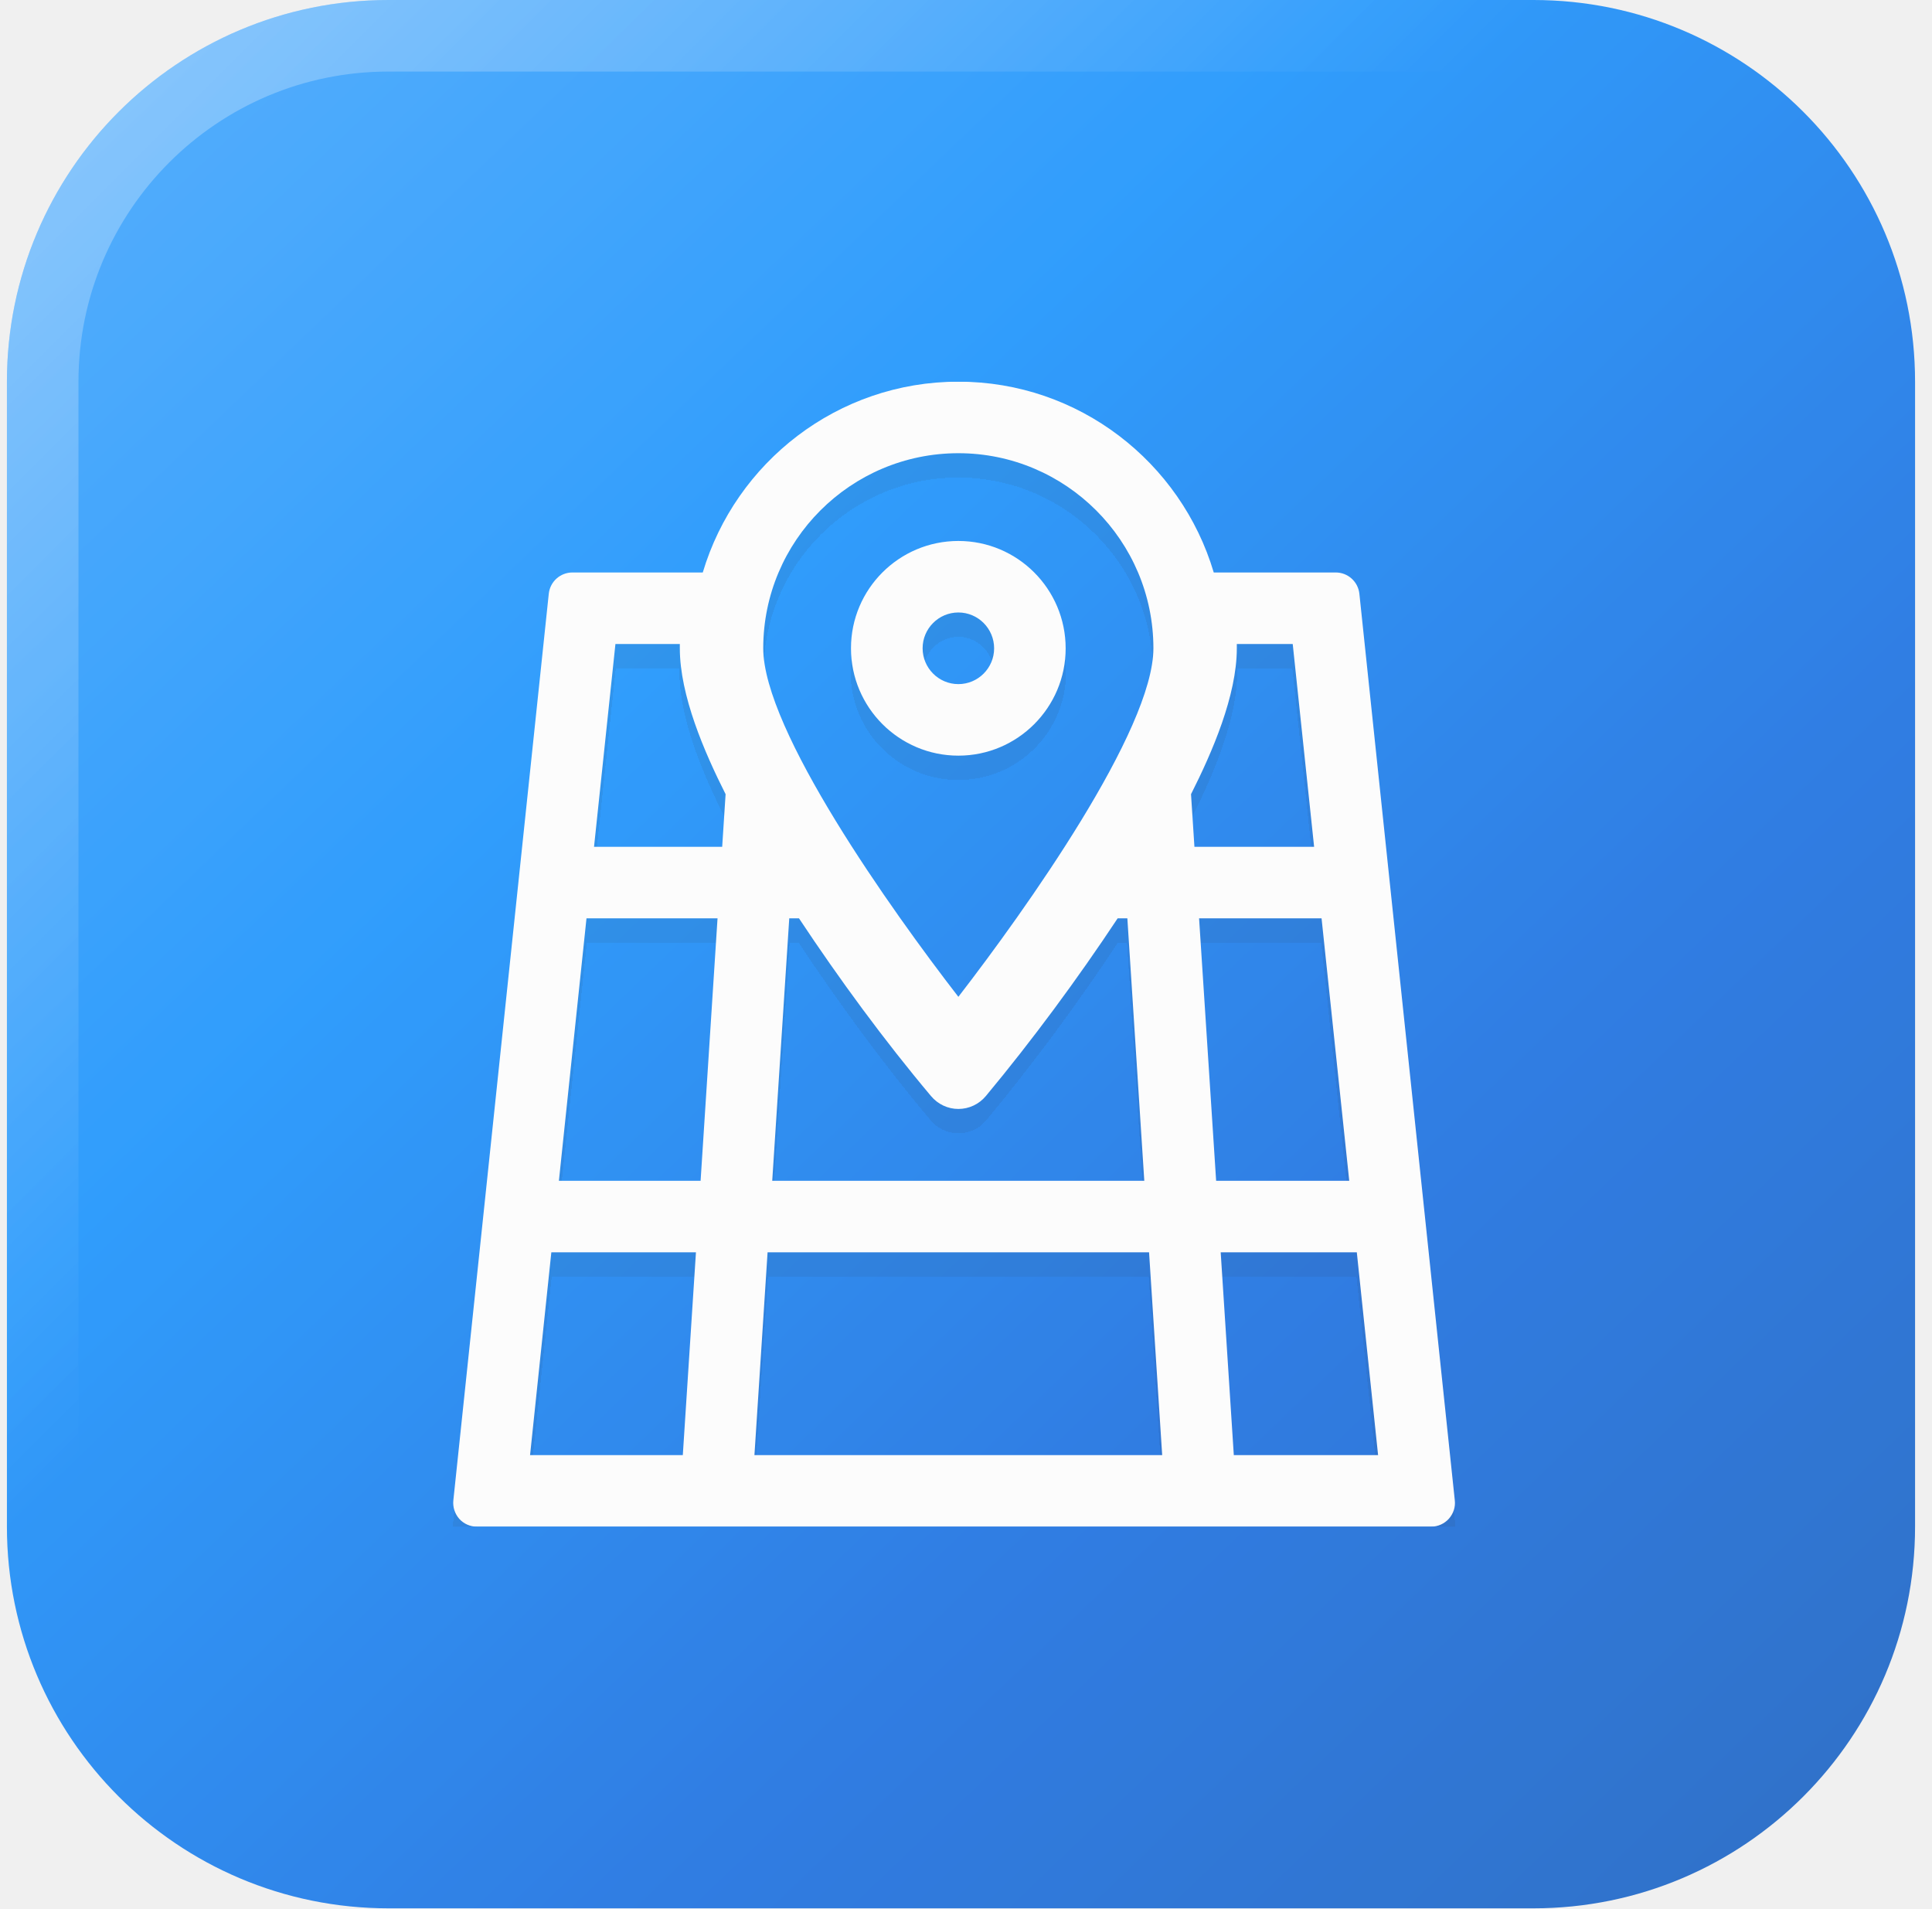
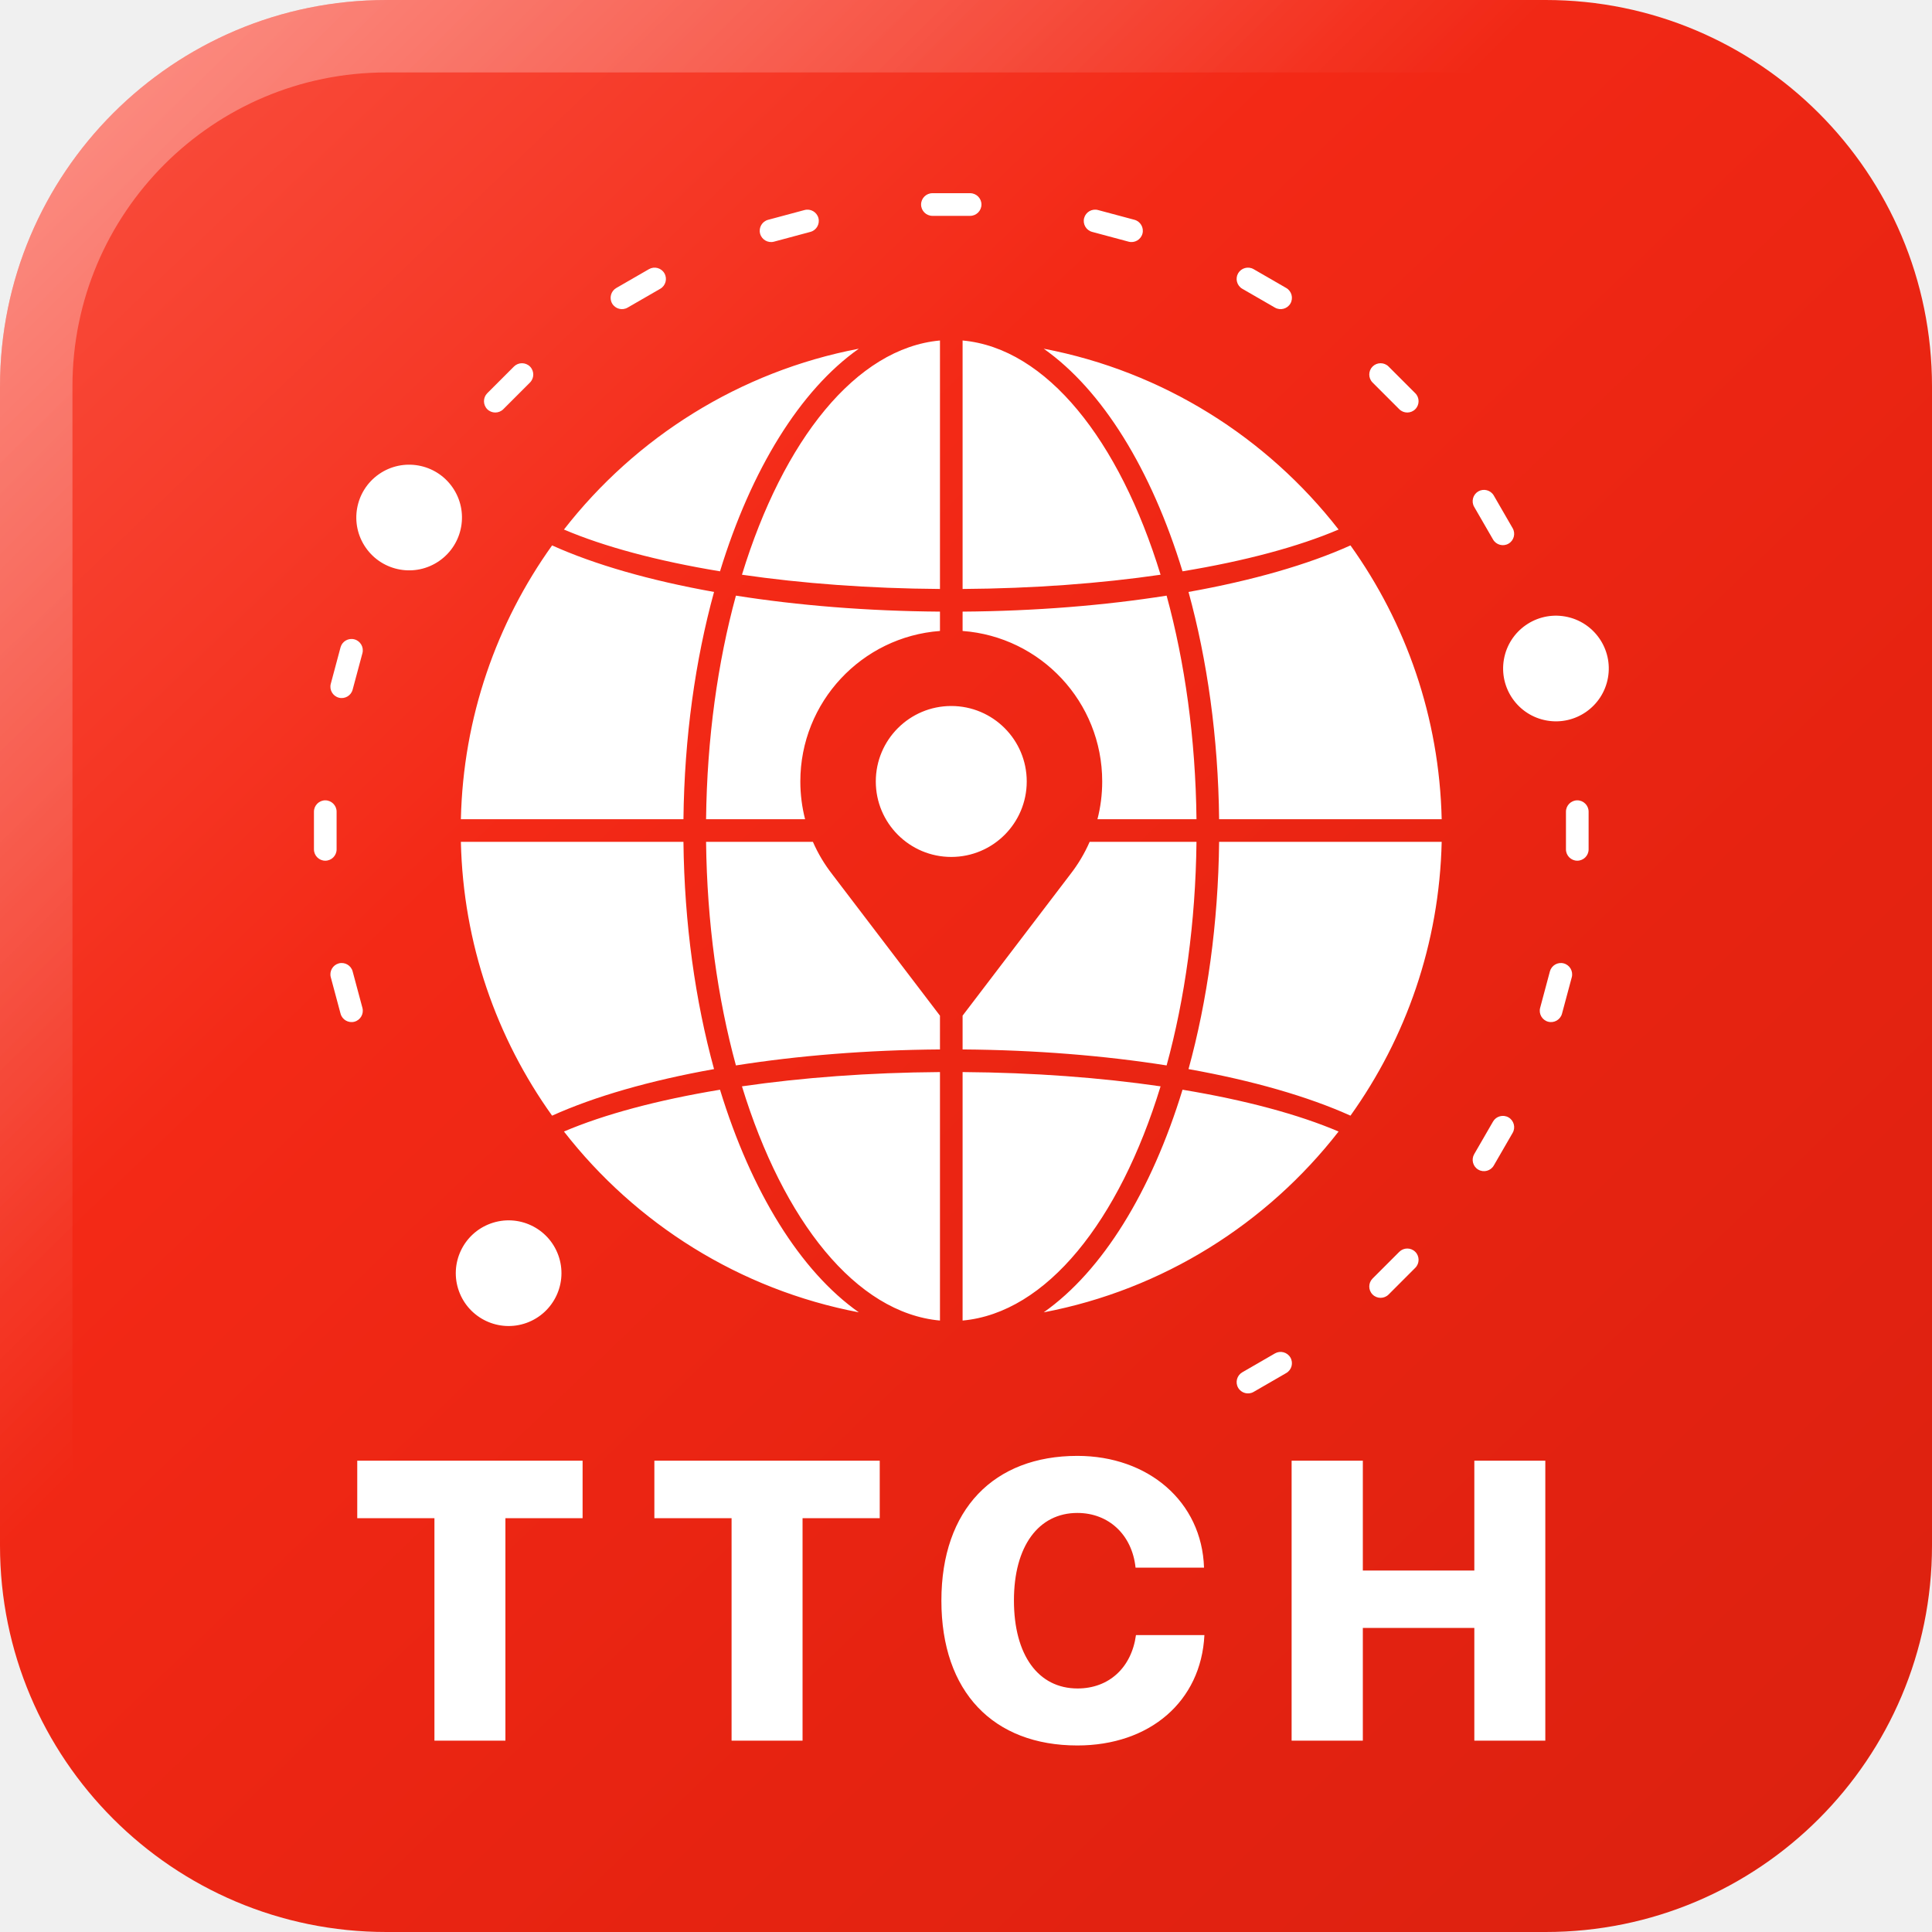
- <svg xmlns="http://www.w3.org/2000/svg" width="81" height="80" viewBox="0 0 81 80" fill="none">
-   <g opacity="0.8">
-     <rect x="0.29" width="80" height="80" rx="16" fill="url(#paint0_linear_876_12430)" />
-     <rect x="1.79" y="1.5" width="77" height="77" rx="14.5" stroke="url(#paint1_linear_876_12430)" stroke-width="3" />
-     <g clip-path="url(#clip0_876_12430)" filter="url(#filter0_d_876_12430)">
-       <path fill-rule="evenodd" clip-rule="evenodd" d="M56.993 24.896C56.941 24.385 56.512 23.999 56.001 23.999H50.887C49.514 19.38 45.237 16 40.18 16C35.118 16 30.842 19.38 29.464 23.999H23.999C23.488 23.999 23.059 24.385 23.007 24.896L19.007 62.895C18.977 63.177 19.068 63.458 19.254 63.671C19.445 63.883 19.714 64 20 64H60C60.282 64 60.555 63.879 60.746 63.666C60.932 63.454 61.027 63.177 60.993 62.895L56.993 24.896ZM40.18 31.678C37.697 31.678 35.678 29.659 35.678 27.176C35.678 24.693 37.697 22.678 40.18 22.678C42.663 22.678 44.678 24.697 44.678 27.18C44.678 29.659 42.663 31.678 40.18 31.678ZM40.18 28.679C41.008 28.679 41.679 28.003 41.679 27.18C41.679 26.352 41.008 25.676 40.18 25.676C39.352 25.676 38.681 26.352 38.681 27.176C38.681 28.003 39.352 28.679 40.18 28.679ZM24.905 35.5H30.278L30.421 33.294C29.529 31.526 28.502 29.152 28.502 27.176V26.998H25.802L24.905 35.5ZM54.198 26.998H51.854V27.176C51.854 29.156 50.827 31.526 49.934 33.294L50.077 35.5H55.095L54.198 26.998ZM24.589 38.498L23.432 49.501H29.373L30.083 38.498H24.589ZM23.115 52.499L22.223 61.001H28.627L29.178 52.499H23.115ZM31.63 61.001H48.725L48.175 52.499H32.181L31.63 61.001ZM51.728 61.001H57.777L56.885 52.499H51.178L51.728 61.001ZM56.568 49.501L55.407 38.498H50.272L50.987 49.501H56.568ZM32.376 49.501H47.975L47.265 38.498H46.858C45.172 41.042 43.282 43.603 41.333 45.947C41.047 46.29 40.626 46.489 40.18 46.489C39.738 46.489 39.318 46.29 39.032 45.947C37.081 43.629 35.175 41.029 33.498 38.498H33.09L32.376 49.501ZM40.18 41.788C42.996 38.143 48.357 30.608 48.357 27.176C48.357 22.669 44.687 18.999 40.18 18.999C35.669 18.999 31.999 22.665 31.999 27.176C31.999 30.608 37.359 38.143 40.18 41.788Z" fill="white" />
-     </g>
+ <svg xmlns="http://www.w3.org/2000/svg" width="80" height="80" viewBox="0 0 80 80" fill="none">
+   <g clip-path="url(#clip0_1242_7814)">
+     <rect x="3.05176e-05" width="80" height="80" rx="16" fill="url(#paint0_linear_1242_7814)" />
+     <rect x="1.5" y="1.5" width="77" height="77" rx="14.5" stroke="url(#paint1_linear_1242_7814)" stroke-width="3" />
+     <path fill-rule="evenodd" clip-rule="evenodd" d="M43.218 14.439C48.155 15.381 52.458 18.11 55.428 21.927C53.763 22.637 51.551 23.231 48.966 23.657C47.675 19.439 45.646 16.149 43.218 14.439ZM20.928 72.076V62.865H24.124V60.485H14.793V62.865H17.989V72.076H20.928ZM33.232 72.076V62.865H36.428V60.485H27.096V62.865H30.293V72.076H33.232ZM44.611 72.276C47.6 72.276 49.735 70.461 49.872 67.706H47.038C46.851 69.063 45.911 69.916 44.62 69.916C42.997 69.916 41.985 68.542 41.985 66.269C41.985 64.022 43.005 62.648 44.611 62.648C45.905 62.648 46.876 63.547 47.021 64.912H49.856C49.768 62.174 47.542 60.285 44.611 60.285C41.157 60.285 38.981 62.494 38.981 66.278C38.981 70.069 41.141 72.276 44.611 72.276ZM63.988 72.076V60.485H61.049V65.033H56.432V60.485H53.483V72.076H56.432V67.41H61.049V72.076H63.988ZM64.812 25.528C66.002 25.74 66.794 26.876 66.582 28.065C66.37 29.254 65.234 30.047 64.045 29.835C62.855 29.623 62.063 28.487 62.275 27.297C62.487 26.108 63.623 25.316 64.812 25.528ZM21.805 54.777C20.669 55.188 19.415 54.6 19.004 53.464C18.593 52.328 19.181 51.074 20.317 50.663C21.453 50.252 22.707 50.839 23.118 51.975C23.529 53.111 22.941 54.365 21.805 54.777ZM15.148 22.681C14.456 21.69 14.699 20.327 15.69 19.635C16.681 18.944 18.045 19.187 18.736 20.178C19.427 21.169 19.184 22.532 18.193 23.224C17.202 23.915 15.839 23.672 15.148 22.681ZM45.466 8.697L46.975 9.101C47.224 9.168 47.373 9.426 47.307 9.675C47.24 9.924 46.982 10.074 46.733 10.007L45.223 9.602C44.974 9.536 44.825 9.277 44.892 9.028C44.959 8.779 45.217 8.63 45.466 8.697ZM51.909 11.145L53.262 11.926C53.485 12.055 53.562 12.343 53.434 12.567C53.305 12.79 53.017 12.867 52.793 12.738L51.44 11.957C51.217 11.828 51.14 11.54 51.268 11.317C51.398 11.093 51.686 11.016 51.909 11.145ZM57.498 15.177L58.603 16.282C58.786 16.464 58.786 16.762 58.603 16.945C58.421 17.127 58.123 17.127 57.941 16.945L56.836 15.84C56.653 15.658 56.653 15.359 56.836 15.177L56.836 15.177C57.018 14.995 57.316 14.995 57.498 15.177ZM65.781 33.609V35.172C65.781 35.429 65.57 35.64 65.312 35.64C65.054 35.64 64.843 35.429 64.843 35.172V33.609C64.843 33.351 65.054 33.14 65.312 33.14C65.57 33.14 65.781 33.351 65.781 33.609ZM65.084 40.466L64.679 41.975C64.612 42.224 64.354 42.373 64.105 42.307C63.856 42.24 63.707 41.982 63.774 41.733L64.178 40.223C64.245 39.974 64.503 39.825 64.752 39.892C65.001 39.959 65.15 40.217 65.084 40.466ZM62.636 46.909L61.854 48.262C61.726 48.485 61.438 48.562 61.214 48.433C60.991 48.305 60.914 48.017 61.042 47.793L61.824 46.44C61.953 46.217 62.241 46.14 62.464 46.268C62.688 46.398 62.765 46.686 62.636 46.909ZM58.603 52.498L57.499 53.603C57.316 53.786 57.018 53.786 56.836 53.603C56.653 53.421 56.653 53.123 56.836 52.941L57.941 51.836C58.123 51.653 58.421 51.653 58.603 51.836L58.604 51.836C58.786 52.018 58.786 52.316 58.603 52.498ZM53.262 56.854L51.909 57.636C51.686 57.765 51.398 57.688 51.269 57.464C51.14 57.241 51.217 56.953 51.44 56.824L52.793 56.042C53.017 55.913 53.305 55.991 53.434 56.214C53.562 56.438 53.486 56.725 53.262 56.854ZM14.102 41.975L13.697 40.466C13.63 40.217 13.779 39.959 14.028 39.892C14.277 39.825 14.536 39.974 14.602 40.223L15.007 41.733C15.074 41.982 14.925 42.24 14.676 42.307C14.427 42.373 14.168 42.224 14.102 41.975ZM13 35.172V33.609C13 33.351 13.211 33.14 13.469 33.14C13.727 33.14 13.938 33.351 13.938 33.609V35.172C13.938 35.43 13.727 35.64 13.469 35.64C13.211 35.64 13 35.43 13 35.172ZM20.177 16.282L21.282 15.177C21.464 14.995 21.762 14.995 21.945 15.177C22.127 15.359 22.127 15.658 21.945 15.84L20.84 16.945C20.657 17.127 20.359 17.127 20.177 16.945L20.177 16.945C19.995 16.762 19.995 16.464 20.177 16.282ZM25.518 11.926L26.872 11.145C27.095 11.016 27.383 11.093 27.512 11.317C27.641 11.54 27.564 11.828 27.341 11.957L25.987 12.738C25.764 12.867 25.476 12.79 25.347 12.567C25.218 12.343 25.295 12.055 25.518 11.926ZM31.805 9.102L33.315 8.697C33.564 8.63 33.822 8.779 33.889 9.028C33.955 9.277 33.807 9.536 33.557 9.602L32.048 10.007C31.799 10.074 31.541 9.924 31.474 9.676C31.407 9.427 31.556 9.168 31.805 9.102ZM13.697 28.315L14.101 26.805C14.168 26.556 14.426 26.407 14.675 26.474C14.924 26.541 15.074 26.799 15.007 27.048L14.602 28.557C14.536 28.807 14.277 28.956 14.028 28.889C13.779 28.822 13.63 28.564 13.697 28.315ZM61.854 20.518L62.636 21.872C62.765 22.095 62.688 22.383 62.464 22.512C62.241 22.641 61.953 22.564 61.824 22.34L61.042 20.987C60.913 20.764 60.991 20.476 61.214 20.347C61.438 20.218 61.725 20.295 61.854 20.518ZM38.609 8H40.172C40.429 8 40.64 8.211 40.64 8.468V8.469C40.64 8.727 40.429 8.938 40.172 8.938H38.609C38.351 8.938 38.14 8.727 38.14 8.469V8.468C38.14 8.211 38.351 8 38.609 8ZM39.39 29.234C41.116 29.234 42.515 30.633 42.515 32.359C42.515 34.085 41.116 35.484 39.39 35.484C37.664 35.484 36.265 34.085 36.265 32.359C36.265 30.633 37.664 29.234 39.39 29.234ZM43.218 54.341C48.155 53.4 52.458 50.671 55.428 46.854C53.763 46.144 51.551 45.55 48.966 45.123C47.675 49.342 45.646 52.632 43.218 54.341ZM55.92 46.197C58.216 42.988 59.601 39.083 59.697 34.859H50.481C50.443 38.251 49.989 41.447 49.214 44.269C51.87 44.744 54.162 45.404 55.92 46.197ZM49.544 34.859H45.12C44.909 35.341 44.639 35.792 44.32 36.202L39.859 42.056V43.455C42.885 43.477 45.748 43.713 48.307 44.117C49.062 41.357 49.506 38.208 49.544 34.859ZM33.661 34.859H29.237C29.275 38.208 29.719 41.357 30.473 44.117C33.033 43.713 35.896 43.477 38.922 43.455V42.057L34.461 36.202L34.461 36.201C34.141 35.792 33.871 35.341 33.661 34.859ZM30.723 44.983C32.432 50.562 35.449 54.366 38.922 54.681V44.392C35.979 44.412 33.2 44.623 30.723 44.983ZM39.859 54.681C43.331 54.365 46.349 50.562 48.057 44.983C45.58 44.623 42.801 44.412 39.859 44.392V54.681ZM28.3 34.859H19.084C19.179 39.083 20.565 42.988 22.861 46.197C24.619 45.404 26.911 44.743 29.567 44.269C28.792 41.447 28.338 38.251 28.3 34.859ZM23.352 46.854C26.323 50.671 30.625 53.4 35.562 54.341C33.135 52.632 31.106 49.342 29.814 45.123C27.23 45.55 25.017 46.144 23.352 46.854ZM55.92 22.584C58.216 25.793 59.601 29.698 59.697 33.922H50.481C50.443 30.529 49.989 27.333 49.214 24.511C51.87 24.037 54.162 23.377 55.92 22.584ZM49.544 33.922H45.443C45.572 33.422 45.64 32.898 45.64 32.359C45.64 29.065 43.092 26.366 39.859 26.127V25.326C42.885 25.304 45.748 25.068 48.307 24.664C49.062 27.424 49.506 30.573 49.544 33.922ZM33.337 33.922H29.237C29.275 30.573 29.719 27.424 30.473 24.664C33.033 25.068 35.896 25.304 38.922 25.326V26.127C35.689 26.366 33.14 29.065 33.14 32.359C33.14 32.898 33.209 33.422 33.337 33.922ZM30.723 23.798C32.432 18.218 35.449 14.415 38.922 14.099V24.388C35.979 24.368 33.2 24.158 30.723 23.798ZM39.859 14.099C43.331 14.415 46.349 18.218 48.057 23.798C45.58 24.158 42.801 24.368 39.859 24.388V14.099ZM28.3 33.922H19.084C19.179 29.698 20.565 25.793 22.861 22.584C24.619 23.377 26.911 24.037 29.567 24.511C28.792 27.333 28.338 30.529 28.3 33.922ZM23.352 21.927C26.323 18.11 30.625 15.381 35.562 14.439C33.135 16.149 31.106 19.439 29.814 23.657C27.23 23.231 25.017 22.637 23.352 21.927Z" fill="white" />
  </g>
  <defs>
-     <filter id="filter0_d_876_12430" x="16" y="16" width="48" height="49" filterUnits="userSpaceOnUse" color-interpolation-filters="sRGB">
-       <feFlood flood-opacity="0" result="BackgroundImageFix" />
-       <feColorMatrix in="SourceAlpha" type="matrix" values="0 0 0 0 0 0 0 0 0 0 0 0 0 0 0 0 0 0 127 0" result="hardAlpha" />
-       <feOffset dy="1" />
-       <feColorMatrix type="matrix" values="0 0 0 0 0 0 0 0 0 0 0 0 0 0 0 0 0 0 0.08 0" />
-       <feBlend mode="normal" in2="BackgroundImageFix" result="effect1_dropShadow_876_12430" />
-       <feBlend mode="normal" in="SourceGraphic" in2="effect1_dropShadow_876_12430" result="shape" />
-     </filter>
-     <linearGradient id="paint0_linear_876_12430" x1="0.29" y1="0" x2="80.29" y2="83.5" gradientUnits="userSpaceOnUse">
-       <stop stop-color="#33A0FF" />
-       <stop offset="0.339" stop-color="#0088FF" />
-       <stop offset="0.661" stop-color="#0060DF" />
-       <stop offset="1" stop-color="#004FB8" />
+     <linearGradient id="paint0_linear_1242_7814" x1="3.05176e-05" y1="0" x2="80" y2="83.5" gradientUnits="userSpaceOnUse">
+       <stop stop-color="#FA5242" />
+       <stop offset="0.339" stop-color="#F32916" />
+       <stop offset="0.661" stop-color="#E62311" />
+       <stop offset="1" stop-color="#DA2110" />
    </linearGradient>
-     <linearGradient id="paint1_linear_876_12430" x1="0.29" y1="0" x2="80.29" y2="80" gradientUnits="userSpaceOnUse">
-       <stop stop-color="white" stop-opacity="0.35" />
+     <linearGradient id="paint1_linear_1242_7814" x1="3.05176e-05" y1="0" x2="80" y2="80" gradientUnits="userSpaceOnUse">
+       <stop stop-color="white" stop-opacity="0.4" />
      <stop offset="0.401" stop-color="white" stop-opacity="0" />
    </linearGradient>
-     <clipPath id="clip0_876_12430">
-       <rect width="48" height="48" fill="white" transform="translate(16 16)" />
+     <clipPath id="clip0_1242_7814">
+       <rect width="80" height="80" fill="white" />
    </clipPath>
  </defs>
</svg>
